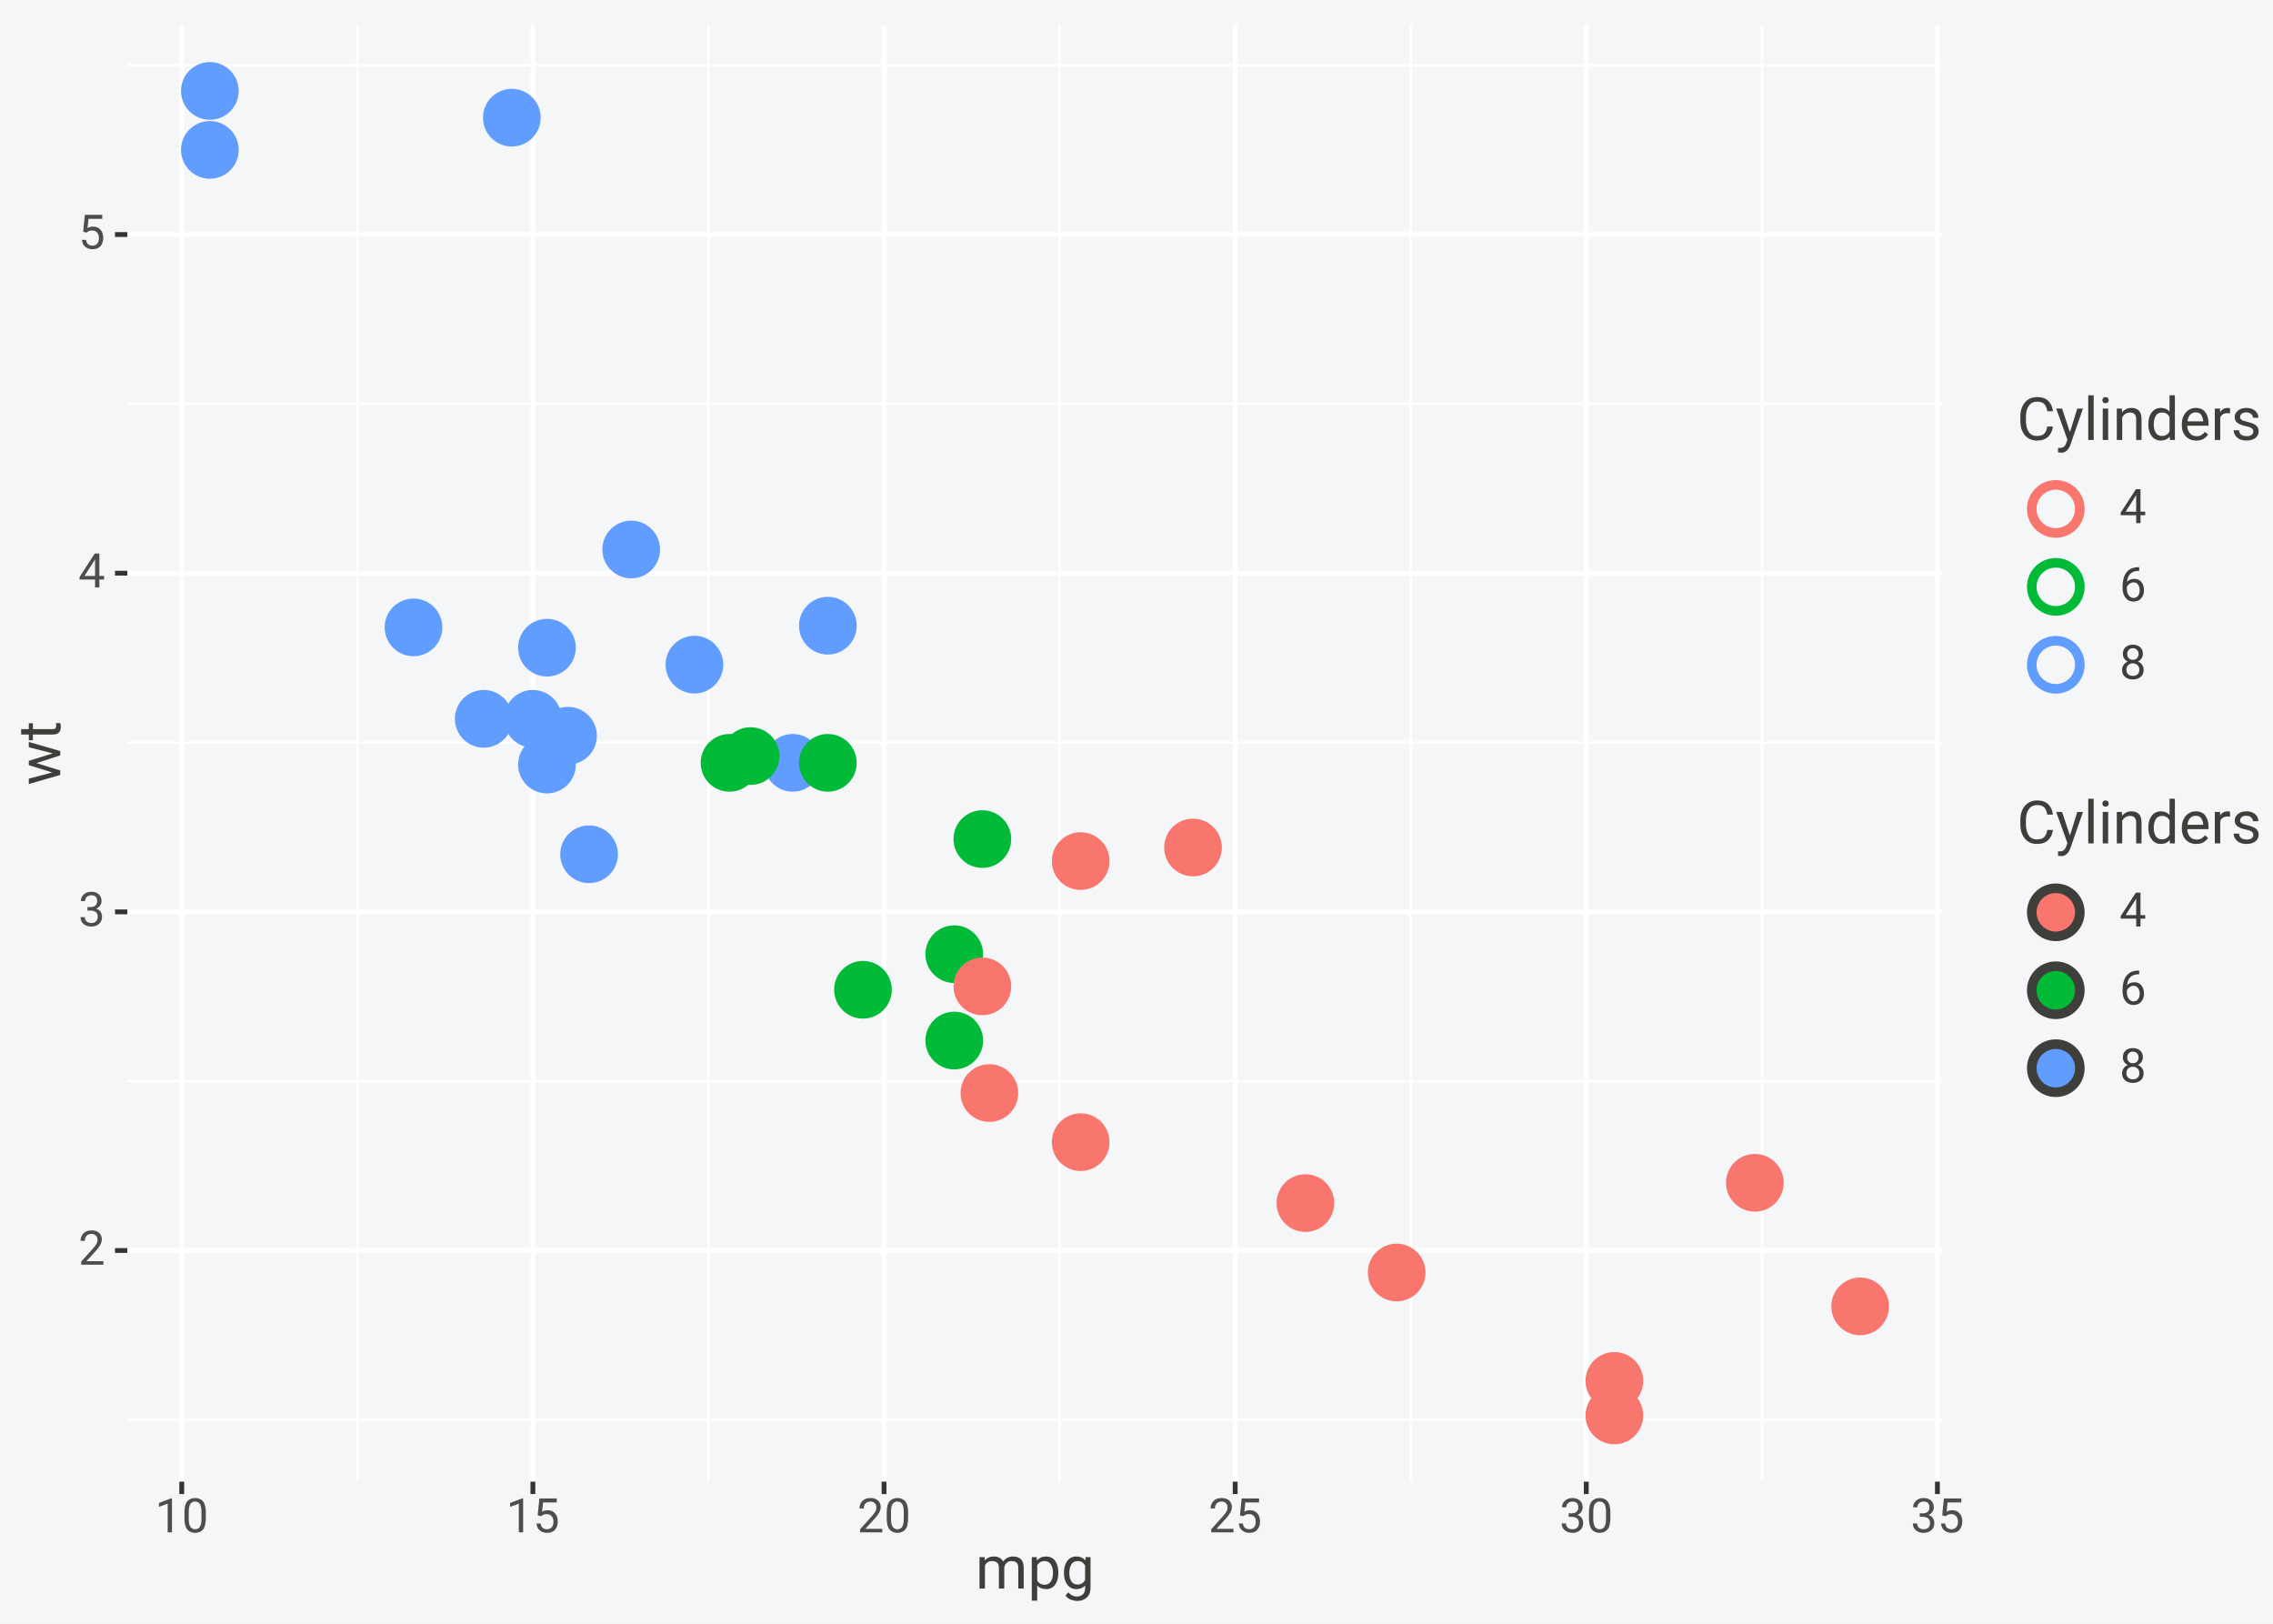
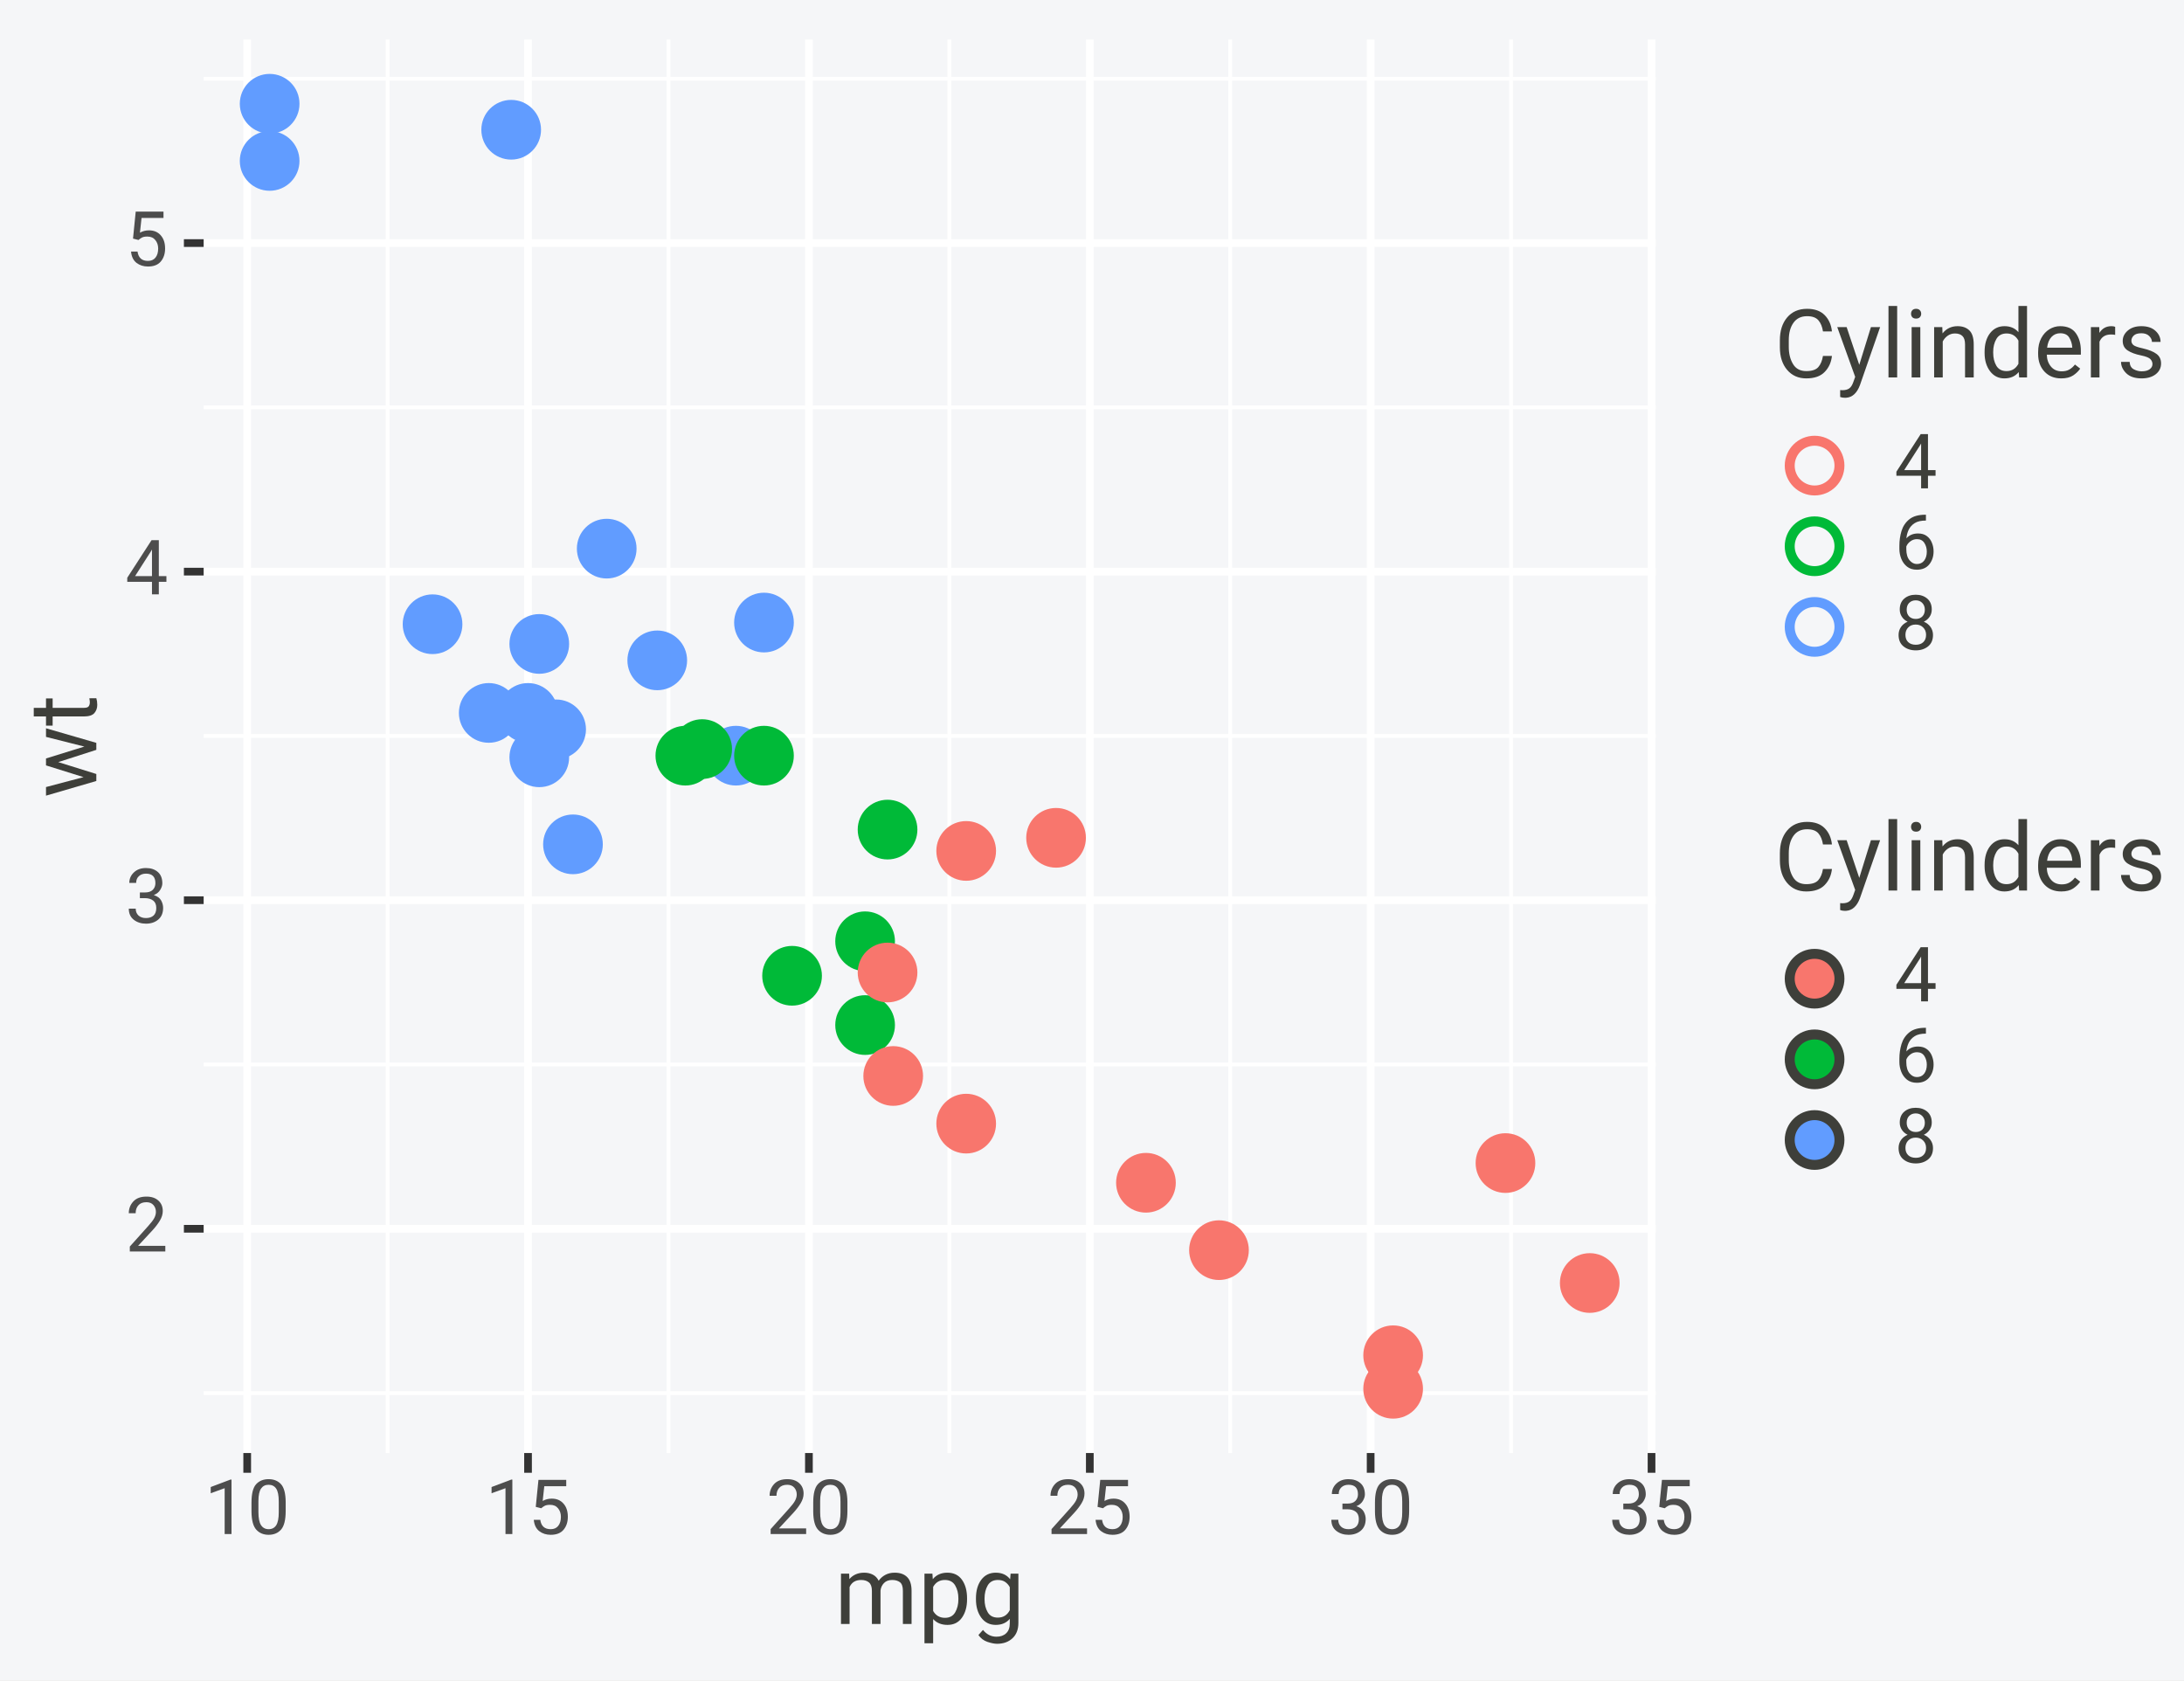
- <svg xmlns="http://www.w3.org/2000/svg" width="504.00pt" height="360.00pt" viewBox="0 0 504.00 360.00">
+ <svg xmlns="http://www.w3.org/2000/svg" width="468.00pt" height="360.00pt" viewBox="0 0 468.00 360.00">
  <g class="svglite">
    <defs>
      <style type="text/css">
    /* theme-aware-processed */
    .svglite line, .svglite polyline, .svglite polygon, .svglite path, .svglite circle {
      fill: none;
      stroke: #3E3F3A;
      stroke-linecap: round;
      stroke-linejoin: round;
      stroke-miterlimit: 10.00;
    }
    .svglite &gt; g &gt; rect {
      fill: none;
      stroke: #3E3F3A;
      stroke-linecap: round;
      stroke-linejoin: round;
      stroke-miterlimit: 10.00;
    }
    .svglite text {
      white-space: pre;
      fill: #3E3F3A;
    }
    .svglite g.glyphgroup path {
      fill: inherit;
      stroke: none;
    }
  </style>
    </defs>
    <rect width="100%" height="100%" style="stroke: none; fill: #F5F6F8;" />
    <defs>
-       <clipPath id="cpMC4wMHw1MDQuMDB8MC4wMHwzNjAuMDA=">
-         <rect x="0.00" y="0.00" width="504.00" height="360.00" />
+       <clipPath id="cpMC4wMHw0NjguMDB8MC4wMHwzNjAuMDA=">
+         <rect x="0.00" y="0.00" width="468.00" height="360.00" />
      </clipPath>
    </defs>
-     <g clip-path="url(#cpMC4wMHw1MDQuMDB8MC4wMHwzNjAuMDA=)">
-       <rect x="0.00" y="0.00" width="504.00" height="360.00" style="stroke-width: 1.07; stroke: none;" />
+     <g clip-path="url(#cpMC4wMHw0NjguMDB8MC4wMHwzNjAuMDA=)">
+       <rect x="0.00" y="0.00" width="468.00" height="360.00" style="stroke-width: 1.65; stroke: none;" />
    </g>
    <defs>
-       <clipPath id="cpMjguMjR8NDMwLjc2fDUuNDh8MzI4LjUw">
-         <rect x="28.24" y="5.48" width="402.52" height="323.02" />
+       <clipPath id="cpNDMuNjR8MzU0LjgwfDguNDd8MzExLjMz">
+         <rect x="43.64" y="8.47" width="311.16" height="302.86" />
      </clipPath>
    </defs>
-     <g clip-path="url(#cpMjguMjR8NDMwLjc2fDUuNDh8MzI4LjUw)">
-       <rect x="28.24" y="5.48" width="402.52" height="323.02" style="stroke-width: 1.07; stroke: none;" />
-       <polyline points="28.24,314.80 430.76,314.80 " style="stroke-width: 0.53; stroke: #FFFFFF; stroke-linecap: butt;" />
-       <polyline points="28.24,239.71 430.76,239.71 " style="stroke-width: 0.53; stroke: #FFFFFF; stroke-linecap: butt;" />
-       <polyline points="28.24,164.63 430.76,164.63 " style="stroke-width: 0.53; stroke: #FFFFFF; stroke-linecap: butt;" />
-       <polyline points="28.24,89.54 430.76,89.54 " style="stroke-width: 0.53; stroke: #FFFFFF; stroke-linecap: butt;" />
-       <polyline points="28.24,14.46 430.76,14.46 " style="stroke-width: 0.53; stroke: #FFFFFF; stroke-linecap: butt;" />
-       <polyline points="79.23,328.50 79.23,5.48 " style="stroke-width: 0.53; stroke: #FFFFFF; stroke-linecap: butt;" />
-       <polyline points="157.09,328.50 157.09,5.48 " style="stroke-width: 0.53; stroke: #FFFFFF; stroke-linecap: butt;" />
-       <polyline points="234.95,328.50 234.95,5.48 " style="stroke-width: 0.53; stroke: #FFFFFF; stroke-linecap: butt;" />
-       <polyline points="312.81,328.50 312.81,5.48 " style="stroke-width: 0.53; stroke: #FFFFFF; stroke-linecap: butt;" />
-       <polyline points="390.66,328.50 390.66,5.48 " style="stroke-width: 0.53; stroke: #FFFFFF; stroke-linecap: butt;" />
-       <polyline points="28.24,277.25 430.76,277.25 " style="stroke-width: 1.07; stroke: #FFFFFF; stroke-linecap: butt;" />
-       <polyline points="28.24,202.17 430.76,202.17 " style="stroke-width: 1.07; stroke: #FFFFFF; stroke-linecap: butt;" />
-       <polyline points="28.24,127.08 430.76,127.08 " style="stroke-width: 1.07; stroke: #FFFFFF; stroke-linecap: butt;" />
-       <polyline points="28.24,52.00 430.76,52.00 " style="stroke-width: 1.07; stroke: #FFFFFF; stroke-linecap: butt;" />
-       <polyline points="40.30,328.50 40.30,5.48 " style="stroke-width: 1.07; stroke: #FFFFFF; stroke-linecap: butt;" />
-       <polyline points="118.16,328.50 118.16,5.48 " style="stroke-width: 1.07; stroke: #FFFFFF; stroke-linecap: butt;" />
-       <polyline points="196.02,328.50 196.02,5.48 " style="stroke-width: 1.07; stroke: #FFFFFF; stroke-linecap: butt;" />
-       <polyline points="273.88,328.50 273.88,5.48 " style="stroke-width: 1.07; stroke: #FFFFFF; stroke-linecap: butt;" />
-       <polyline points="351.73,328.50 351.73,5.48 " style="stroke-width: 1.07; stroke: #FFFFFF; stroke-linecap: butt;" />
-       <polyline points="429.59,328.50 429.59,5.48 " style="stroke-width: 1.07; stroke: #FFFFFF; stroke-linecap: butt;" />
-       <circle cx="211.59" cy="230.70" r="5.33" style="stroke-width: 2.13; stroke: #00BA38; fill: #00BA38;" />
-       <circle cx="211.59" cy="211.55" r="5.33" style="stroke-width: 2.13; stroke: #00BA38; fill: #00BA38;" />
-       <circle cx="239.62" cy="253.23" r="5.33" style="stroke-width: 2.13; stroke: #F8766D; fill: #F8766D;" />
-       <circle cx="217.82" cy="186.03" r="5.33" style="stroke-width: 2.13; stroke: #00BA38; fill: #00BA38;" />
-       <circle cx="175.78" cy="169.13" r="5.33" style="stroke-width: 2.13; stroke: #619CFF; fill: #619CFF;" />
-       <circle cx="166.43" cy="167.63" r="5.33" style="stroke-width: 2.13; stroke: #00BA38; fill: #00BA38;" />
-       <circle cx="107.26" cy="159.37" r="5.33" style="stroke-width: 2.13; stroke: #619CFF; fill: #619CFF;" />
-       <circle cx="264.53" cy="187.90" r="5.33" style="stroke-width: 2.13; stroke: #F8766D; fill: #F8766D;" />
-       <circle cx="239.62" cy="190.91" r="5.33" style="stroke-width: 2.13; stroke: #F8766D; fill: #F8766D;" />
-       <circle cx="183.56" cy="169.13" r="5.33" style="stroke-width: 2.13; stroke: #00BA38; fill: #00BA38;" />
-       <circle cx="161.76" cy="169.13" r="5.33" style="stroke-width: 2.13; stroke: #00BA38; fill: #00BA38;" />
-       <circle cx="139.96" cy="121.83" r="5.33" style="stroke-width: 2.13; stroke: #619CFF; fill: #619CFF;" />
-       <circle cx="153.98" cy="147.36" r="5.33" style="stroke-width: 2.13; stroke: #619CFF; fill: #619CFF;" />
-       <circle cx="121.28" cy="143.60" r="5.33" style="stroke-width: 2.13; stroke: #619CFF; fill: #619CFF;" />
-       <circle cx="46.53" cy="33.23" r="5.33" style="stroke-width: 2.13; stroke: #619CFF; fill: #619CFF;" />
-       <circle cx="46.53" cy="20.16" r="5.33" style="stroke-width: 2.13; stroke: #619CFF; fill: #619CFF;" />
-       <circle cx="113.49" cy="26.09" r="5.33" style="stroke-width: 2.13; stroke: #619CFF; fill: #619CFF;" />
-       <circle cx="389.11" cy="262.24" r="5.33" style="stroke-width: 2.13; stroke: #F8766D; fill: #F8766D;" />
-       <circle cx="357.96" cy="306.16" r="5.33" style="stroke-width: 2.13; stroke: #F8766D; fill: #F8766D;" />
-       <circle cx="412.46" cy="289.64" r="5.33" style="stroke-width: 2.13; stroke: #F8766D; fill: #F8766D;" />
-       <circle cx="219.38" cy="242.34" r="5.33" style="stroke-width: 2.13; stroke: #F8766D; fill: #F8766D;" />
-       <circle cx="125.95" cy="163.12" r="5.33" style="stroke-width: 2.13; stroke: #619CFF; fill: #619CFF;" />
-       <circle cx="121.28" cy="169.51" r="5.33" style="stroke-width: 2.13; stroke: #619CFF; fill: #619CFF;" />
-       <circle cx="91.69" cy="139.10" r="5.33" style="stroke-width: 2.13; stroke: #619CFF; fill: #619CFF;" />
-       <circle cx="183.56" cy="138.72" r="5.33" style="stroke-width: 2.13; stroke: #619CFF; fill: #619CFF;" />
-       <circle cx="309.69" cy="282.13" r="5.33" style="stroke-width: 2.13; stroke: #F8766D; fill: #F8766D;" />
-       <circle cx="289.45" cy="266.74" r="5.33" style="stroke-width: 2.13; stroke: #F8766D; fill: #F8766D;" />
-       <circle cx="357.96" cy="313.82" r="5.33" style="stroke-width: 2.13; stroke: #F8766D; fill: #F8766D;" />
-       <circle cx="130.62" cy="189.40" r="5.33" style="stroke-width: 2.13; stroke: #619CFF; fill: #619CFF;" />
-       <circle cx="191.35" cy="219.44" r="5.33" style="stroke-width: 2.13; stroke: #00BA38; fill: #00BA38;" />
-       <circle cx="118.16" cy="159.37" r="5.33" style="stroke-width: 2.13; stroke: #619CFF; fill: #619CFF;" />
-       <circle cx="217.82" cy="218.69" r="5.33" style="stroke-width: 2.13; stroke: #F8766D; fill: #F8766D;" />
+     <g clip-path="url(#cpNDMuNjR8MzU0LjgwfDguNDd8MzExLjMz)">
+       <rect x="43.64" y="8.47" width="311.16" height="302.86" style="stroke-width: 1.65; stroke: none;" />
+       <polyline points="43.64,298.48 354.80,298.48 " style="stroke-width: 0.82; stroke: #FFFFFF; stroke-linecap: butt;" />
+       <polyline points="43.64,228.08 354.80,228.08 " style="stroke-width: 0.82; stroke: #FFFFFF; stroke-linecap: butt;" />
+       <polyline points="43.64,157.68 354.80,157.68 " style="stroke-width: 0.82; stroke: #FFFFFF; stroke-linecap: butt;" />
+       <polyline points="43.64,87.28 354.80,87.28 " style="stroke-width: 0.82; stroke: #FFFFFF; stroke-linecap: butt;" />
+       <polyline points="43.64,16.88 354.80,16.88 " style="stroke-width: 0.82; stroke: #FFFFFF; stroke-linecap: butt;" />
+       <polyline points="83.06,311.33 83.06,8.47 " style="stroke-width: 0.82; stroke: #FFFFFF; stroke-linecap: butt;" />
+       <polyline points="143.25,311.33 143.25,8.47 " style="stroke-width: 0.82; stroke: #FFFFFF; stroke-linecap: butt;" />
+       <polyline points="203.43,311.33 203.43,8.47 " style="stroke-width: 0.82; stroke: #FFFFFF; stroke-linecap: butt;" />
+       <polyline points="263.62,311.33 263.62,8.47 " style="stroke-width: 0.82; stroke: #FFFFFF; stroke-linecap: butt;" />
+       <polyline points="323.80,311.33 323.80,8.47 " style="stroke-width: 0.82; stroke: #FFFFFF; stroke-linecap: butt;" />
+       <polyline points="43.64,263.28 354.80,263.28 " style="stroke-width: 1.65; stroke: #FFFFFF; stroke-linecap: butt;" />
+       <polyline points="43.64,192.88 354.80,192.88 " style="stroke-width: 1.65; stroke: #FFFFFF; stroke-linecap: butt;" />
+       <polyline points="43.64,122.48 354.80,122.48 " style="stroke-width: 1.65; stroke: #FFFFFF; stroke-linecap: butt;" />
+       <polyline points="43.64,52.08 354.80,52.08 " style="stroke-width: 1.65; stroke: #FFFFFF; stroke-linecap: butt;" />
+       <polyline points="52.97,311.33 52.97,8.47 " style="stroke-width: 1.65; stroke: #FFFFFF; stroke-linecap: butt;" />
+       <polyline points="113.15,311.33 113.15,8.47 " style="stroke-width: 1.65; stroke: #FFFFFF; stroke-linecap: butt;" />
+       <polyline points="173.34,311.33 173.34,8.47 " style="stroke-width: 1.65; stroke: #FFFFFF; stroke-linecap: butt;" />
+       <polyline points="233.53,311.33 233.53,8.47 " style="stroke-width: 1.65; stroke: #FFFFFF; stroke-linecap: butt;" />
+       <polyline points="293.71,311.33 293.71,8.47 " style="stroke-width: 1.65; stroke: #FFFFFF; stroke-linecap: butt;" />
+       <polyline points="353.90,311.33 353.90,8.47 " style="stroke-width: 1.65; stroke: #FFFFFF; stroke-linecap: butt;" />
+       <circle cx="185.38" cy="219.63" r="5.33" style="stroke-width: 2.13; stroke: #00BA38; fill: #00BA38;" />
+       <circle cx="185.38" cy="201.68" r="5.33" style="stroke-width: 2.13; stroke: #00BA38; fill: #00BA38;" />
+       <circle cx="207.04" cy="240.75" r="5.33" style="stroke-width: 2.13; stroke: #F8766D; fill: #F8766D;" />
+       <circle cx="190.19" cy="177.75" r="5.33" style="stroke-width: 2.13; stroke: #00BA38; fill: #00BA38;" />
+       <circle cx="157.69" cy="161.91" r="5.33" style="stroke-width: 2.13; stroke: #619CFF; fill: #619CFF;" />
+       <circle cx="150.47" cy="160.50" r="5.33" style="stroke-width: 2.13; stroke: #00BA38; fill: #00BA38;" />
+       <circle cx="104.73" cy="152.75" r="5.33" style="stroke-width: 2.13; stroke: #619CFF; fill: #619CFF;" />
+       <circle cx="226.30" cy="179.51" r="5.33" style="stroke-width: 2.13; stroke: #F8766D; fill: #F8766D;" />
+       <circle cx="207.04" cy="182.32" r="5.33" style="stroke-width: 2.13; stroke: #F8766D; fill: #F8766D;" />
+       <circle cx="163.71" cy="161.91" r="5.33" style="stroke-width: 2.13; stroke: #00BA38; fill: #00BA38;" />
+       <circle cx="146.86" cy="161.91" r="5.33" style="stroke-width: 2.13; stroke: #00BA38; fill: #00BA38;" />
+       <circle cx="130.01" cy="117.55" r="5.33" style="stroke-width: 2.13; stroke: #619CFF; fill: #619CFF;" />
+       <circle cx="140.84" cy="141.49" r="5.33" style="stroke-width: 2.13; stroke: #619CFF; fill: #619CFF;" />
+       <circle cx="115.56" cy="137.97" r="5.33" style="stroke-width: 2.13; stroke: #619CFF; fill: #619CFF;" />
+       <circle cx="57.78" cy="34.48" r="5.33" style="stroke-width: 2.13; stroke: #619CFF; fill: #619CFF;" />
+       <circle cx="57.78" cy="22.23" r="5.33" style="stroke-width: 2.13; stroke: #619CFF; fill: #619CFF;" />
+       <circle cx="109.54" cy="27.80" r="5.33" style="stroke-width: 2.13; stroke: #619CFF; fill: #619CFF;" />
+       <circle cx="322.60" cy="249.20" r="5.33" style="stroke-width: 2.13; stroke: #F8766D; fill: #F8766D;" />
+       <circle cx="298.53" cy="290.38" r="5.33" style="stroke-width: 2.13; stroke: #F8766D; fill: #F8766D;" />
+       <circle cx="340.66" cy="274.90" r="5.33" style="stroke-width: 2.13; stroke: #F8766D; fill: #F8766D;" />
+       <circle cx="191.40" cy="230.54" r="5.33" style="stroke-width: 2.13; stroke: #F8766D; fill: #F8766D;" />
+       <circle cx="119.17" cy="156.27" r="5.33" style="stroke-width: 2.13; stroke: #619CFF; fill: #619CFF;" />
+       <circle cx="115.56" cy="162.26" r="5.33" style="stroke-width: 2.13; stroke: #619CFF; fill: #619CFF;" />
+       <circle cx="92.69" cy="133.75" r="5.33" style="stroke-width: 2.13; stroke: #619CFF; fill: #619CFF;" />
+       <circle cx="163.71" cy="133.39" r="5.33" style="stroke-width: 2.13; stroke: #619CFF; fill: #619CFF;" />
+       <circle cx="261.21" cy="267.86" r="5.33" style="stroke-width: 2.13; stroke: #F8766D; fill: #F8766D;" />
+       <circle cx="245.56" cy="253.42" r="5.33" style="stroke-width: 2.13; stroke: #F8766D; fill: #F8766D;" />
+       <circle cx="298.53" cy="297.56" r="5.33" style="stroke-width: 2.13; stroke: #F8766D; fill: #F8766D;" />
+       <circle cx="122.78" cy="180.91" r="5.33" style="stroke-width: 2.13; stroke: #619CFF; fill: #619CFF;" />
+       <circle cx="169.73" cy="209.07" r="5.33" style="stroke-width: 2.13; stroke: #00BA38; fill: #00BA38;" />
+       <circle cx="113.15" cy="152.75" r="5.33" style="stroke-width: 2.13; stroke: #619CFF; fill: #619CFF;" />
+       <circle cx="190.19" cy="208.37" r="5.33" style="stroke-width: 2.13; stroke: #F8766D; fill: #F8766D;" />
    </g>
-     <g clip-path="url(#cpMC4wMHw1MDQuMDB8MC4wMHwzNjAuMDA=)">
-       <text x="23.31" y="280.40" text-anchor="end" style="font-size: 0.88em;fill: #4D4D4D; font-family: &quot;Roboto&quot;, -apple-system, BlinkMacSystemFont, &quot;Segoe UI&quot;, system-ui, sans-serif;">2</text>
-       <text x="23.31" y="205.32" text-anchor="end" style="font-size: 0.88em;fill: #4D4D4D; font-family: &quot;Roboto&quot;, -apple-system, BlinkMacSystemFont, &quot;Segoe UI&quot;, system-ui, sans-serif;">3</text>
-       <text x="23.31" y="130.23" text-anchor="end" style="font-size: 0.88em;fill: #4D4D4D; font-family: &quot;Roboto&quot;, -apple-system, BlinkMacSystemFont, &quot;Segoe UI&quot;, system-ui, sans-serif;">4</text>
-       <text x="23.31" y="55.15" text-anchor="end" style="font-size: 0.88em;fill: #4D4D4D; font-family: &quot;Roboto&quot;, -apple-system, BlinkMacSystemFont, &quot;Segoe UI&quot;, system-ui, sans-serif;">5</text>
-       <polyline points="25.50,277.25 28.24,277.25 " style="stroke-width: 1.07; stroke: #333333; stroke-linecap: butt;" />
-       <polyline points="25.50,202.17 28.24,202.17 " style="stroke-width: 1.07; stroke: #333333; stroke-linecap: butt;" />
-       <polyline points="25.50,127.08 28.24,127.08 " style="stroke-width: 1.07; stroke: #333333; stroke-linecap: butt;" />
-       <polyline points="25.50,52.00 28.24,52.00 " style="stroke-width: 1.07; stroke: #333333; stroke-linecap: butt;" />
-       <polyline points="40.30,331.24 40.30,328.50 " style="stroke-width: 1.07; stroke: #333333; stroke-linecap: butt;" />
-       <polyline points="118.16,331.24 118.16,328.50 " style="stroke-width: 1.07; stroke: #333333; stroke-linecap: butt;" />
-       <polyline points="196.02,331.24 196.02,328.50 " style="stroke-width: 1.07; stroke: #333333; stroke-linecap: butt;" />
-       <polyline points="273.88,331.24 273.88,328.50 " style="stroke-width: 1.07; stroke: #333333; stroke-linecap: butt;" />
-       <polyline points="351.73,331.24 351.73,328.50 " style="stroke-width: 1.07; stroke: #333333; stroke-linecap: butt;" />
-       <polyline points="429.59,331.24 429.59,328.50 " style="stroke-width: 1.07; stroke: #333333; stroke-linecap: butt;" />
-       <text x="40.30" y="339.74" text-anchor="middle" style="font-size: 0.88em;fill: #4D4D4D; font-family: &quot;Roboto&quot;, -apple-system, BlinkMacSystemFont, &quot;Segoe UI&quot;, system-ui, sans-serif;">10</text>
-       <text x="118.16" y="339.74" text-anchor="middle" style="font-size: 0.88em;fill: #4D4D4D; font-family: &quot;Roboto&quot;, -apple-system, BlinkMacSystemFont, &quot;Segoe UI&quot;, system-ui, sans-serif;">15</text>
-       <text x="196.02" y="339.74" text-anchor="middle" style="font-size: 0.88em;fill: #4D4D4D; font-family: &quot;Roboto&quot;, -apple-system, BlinkMacSystemFont, &quot;Segoe UI&quot;, system-ui, sans-serif;">20</text>
-       <text x="273.88" y="339.74" text-anchor="middle" style="font-size: 0.88em;fill: #4D4D4D; font-family: &quot;Roboto&quot;, -apple-system, BlinkMacSystemFont, &quot;Segoe UI&quot;, system-ui, sans-serif;">25</text>
-       <text x="351.73" y="339.74" text-anchor="middle" style="font-size: 0.88em;fill: #4D4D4D; font-family: &quot;Roboto&quot;, -apple-system, BlinkMacSystemFont, &quot;Segoe UI&quot;, system-ui, sans-serif;">30</text>
-       <text x="429.59" y="339.74" text-anchor="middle" style="font-size: 0.88em;fill: #4D4D4D; font-family: &quot;Roboto&quot;, -apple-system, BlinkMacSystemFont, &quot;Segoe UI&quot;, system-ui, sans-serif;">35</text>
-       <text x="229.50" y="352.20" text-anchor="middle" style="font-size: 1.1em; font-family: &quot;Roboto&quot;, -apple-system, BlinkMacSystemFont, &quot;Segoe UI&quot;, system-ui, sans-serif;">mpg</text>
-       <text transform="translate(13.36,166.99) rotate(-90)" text-anchor="middle" style="font-size: 1.1em; font-family: &quot;Roboto&quot;, -apple-system, BlinkMacSystemFont, &quot;Segoe UI&quot;, system-ui, sans-serif;">wt</text>
-       <rect x="441.72" y="83.04" width="56.80" height="167.91" style="stroke-width: 0.75; stroke: none;" />
-       <rect x="441.72" y="83.04" width="56.80" height="78.47" style="stroke-width: 1.07; stroke: none;" />
-       <text x="447.20" y="97.55" style="font-size: 1.1em; font-family: &quot;Roboto&quot;, -apple-system, BlinkMacSystemFont, &quot;Segoe UI&quot;, system-ui, sans-serif;">Cylinders</text>
-       <rect x="447.20" y="104.19" width="17.28" height="17.28" style="stroke-width: 1.07; stroke: none;" />
-       <circle cx="455.84" cy="112.83" r="5.33" style="stroke-width: 2.13; stroke: #F8766D;" />
-       <rect x="447.20" y="121.47" width="17.28" height="17.28" style="stroke-width: 1.07; stroke: none;" />
-       <circle cx="455.84" cy="130.11" r="5.33" style="stroke-width: 2.13; stroke: #00BA38;" />
-       <rect x="447.20" y="138.75" width="17.28" height="17.28" style="stroke-width: 1.07; stroke: none;" />
-       <circle cx="455.84" cy="147.39" r="5.33" style="stroke-width: 2.13; stroke: #619CFF;" />
-       <text x="469.96" y="115.98" style="font-size: 0.88em; font-family: &quot;Roboto&quot;, -apple-system, BlinkMacSystemFont, &quot;Segoe UI&quot;, system-ui, sans-serif;">4</text>
-       <text x="469.96" y="133.26" style="font-size: 0.88em; font-family: &quot;Roboto&quot;, -apple-system, BlinkMacSystemFont, &quot;Segoe UI&quot;, system-ui, sans-serif;">6</text>
-       <text x="469.96" y="150.54" style="font-size: 0.88em; font-family: &quot;Roboto&quot;, -apple-system, BlinkMacSystemFont, &quot;Segoe UI&quot;, system-ui, sans-serif;">8</text>
-       <rect x="441.72" y="172.47" width="56.80" height="78.47" style="stroke-width: 1.07; stroke: none;" />
-       <text x="447.20" y="186.99" style="font-size: 1.1em; font-family: &quot;Roboto&quot;, -apple-system, BlinkMacSystemFont, &quot;Segoe UI&quot;, system-ui, sans-serif;">Cylinders</text>
-       <rect x="447.20" y="193.63" width="17.28" height="17.28" style="stroke-width: 1.07; stroke: none;" />
-       <circle cx="455.84" cy="202.27" r="5.33" style="stroke-width: 2.13; fill: #F8766D;" />
-       <rect x="447.20" y="210.91" width="17.28" height="17.28" style="stroke-width: 1.07; stroke: none;" />
-       <circle cx="455.84" cy="219.55" r="5.33" style="stroke-width: 2.13; fill: #00BA38;" />
-       <rect x="447.20" y="228.19" width="17.28" height="17.28" style="stroke-width: 1.07; stroke: none;" />
-       <circle cx="455.84" cy="236.83" r="5.33" style="stroke-width: 2.13; fill: #619CFF;" />
-       <text x="469.96" y="205.42" style="font-size: 0.88em; font-family: &quot;Roboto&quot;, -apple-system, BlinkMacSystemFont, &quot;Segoe UI&quot;, system-ui, sans-serif;">4</text>
-       <text x="469.96" y="222.70" style="font-size: 0.88em; font-family: &quot;Roboto&quot;, -apple-system, BlinkMacSystemFont, &quot;Segoe UI&quot;, system-ui, sans-serif;">6</text>
-       <text x="469.96" y="239.98" style="font-size: 0.88em; font-family: &quot;Roboto&quot;, -apple-system, BlinkMacSystemFont, &quot;Segoe UI&quot;, system-ui, sans-serif;">8</text>
+     <g clip-path="url(#cpMC4wMHw0NjguMDB8MC4wMHwzNjAuMDA=)">
+       <text x="36.02" y="268.15" text-anchor="end" style="font-size: 1.36em;fill: #4D4D4D; font-family: &quot;Roboto&quot;, -apple-system, BlinkMacSystemFont, &quot;Segoe UI&quot;, system-ui, sans-serif;">2</text>
+       <text x="36.02" y="197.75" text-anchor="end" style="font-size: 1.36em;fill: #4D4D4D; font-family: &quot;Roboto&quot;, -apple-system, BlinkMacSystemFont, &quot;Segoe UI&quot;, system-ui, sans-serif;">3</text>
+       <text x="36.02" y="127.35" text-anchor="end" style="font-size: 1.36em;fill: #4D4D4D; font-family: &quot;Roboto&quot;, -apple-system, BlinkMacSystemFont, &quot;Segoe UI&quot;, system-ui, sans-serif;">4</text>
+       <text x="36.02" y="56.95" text-anchor="end" style="font-size: 1.36em;fill: #4D4D4D; font-family: &quot;Roboto&quot;, -apple-system, BlinkMacSystemFont, &quot;Segoe UI&quot;, system-ui, sans-serif;">5</text>
+       <polyline points="39.41,263.28 43.64,263.28 " style="stroke-width: 1.65; stroke: #333333; stroke-linecap: butt;" />
+       <polyline points="39.41,192.88 43.64,192.88 " style="stroke-width: 1.65; stroke: #333333; stroke-linecap: butt;" />
+       <polyline points="39.41,122.48 43.64,122.48 " style="stroke-width: 1.65; stroke: #333333; stroke-linecap: butt;" />
+       <polyline points="39.41,52.08 43.64,52.08 " style="stroke-width: 1.65; stroke: #333333; stroke-linecap: butt;" />
+       <polyline points="52.97,315.56 52.97,311.33 " style="stroke-width: 1.65; stroke: #333333; stroke-linecap: butt;" />
+       <polyline points="113.15,315.56 113.15,311.33 " style="stroke-width: 1.65; stroke: #333333; stroke-linecap: butt;" />
+       <polyline points="173.34,315.56 173.34,311.33 " style="stroke-width: 1.65; stroke: #333333; stroke-linecap: butt;" />
+       <polyline points="233.53,315.56 233.53,311.33 " style="stroke-width: 1.65; stroke: #333333; stroke-linecap: butt;" />
+       <polyline points="293.71,315.56 293.71,311.33 " style="stroke-width: 1.65; stroke: #333333; stroke-linecap: butt;" />
+       <polyline points="353.90,315.56 353.90,311.33 " style="stroke-width: 1.65; stroke: #333333; stroke-linecap: butt;" />
+       <text x="52.97" y="328.69" text-anchor="middle" style="font-size: 1.36em;fill: #4D4D4D; font-family: &quot;Roboto&quot;, -apple-system, BlinkMacSystemFont, &quot;Segoe UI&quot;, system-ui, sans-serif;">10</text>
+       <text x="113.15" y="328.69" text-anchor="middle" style="font-size: 1.36em;fill: #4D4D4D; font-family: &quot;Roboto&quot;, -apple-system, BlinkMacSystemFont, &quot;Segoe UI&quot;, system-ui, sans-serif;">15</text>
+       <text x="173.34" y="328.69" text-anchor="middle" style="font-size: 1.36em;fill: #4D4D4D; font-family: &quot;Roboto&quot;, -apple-system, BlinkMacSystemFont, &quot;Segoe UI&quot;, system-ui, sans-serif;">20</text>
+       <text x="233.53" y="328.69" text-anchor="middle" style="font-size: 1.36em;fill: #4D4D4D; font-family: &quot;Roboto&quot;, -apple-system, BlinkMacSystemFont, &quot;Segoe UI&quot;, system-ui, sans-serif;">25</text>
+       <text x="293.71" y="328.69" text-anchor="middle" style="font-size: 1.36em;fill: #4D4D4D; font-family: &quot;Roboto&quot;, -apple-system, BlinkMacSystemFont, &quot;Segoe UI&quot;, system-ui, sans-serif;">30</text>
+       <text x="353.90" y="328.69" text-anchor="middle" style="font-size: 1.36em;fill: #4D4D4D; font-family: &quot;Roboto&quot;, -apple-system, BlinkMacSystemFont, &quot;Segoe UI&quot;, system-ui, sans-serif;">35</text>
+       <text x="199.22" y="347.95" text-anchor="middle" style="font-size: 1.7em; font-family: &quot;Roboto&quot;, -apple-system, BlinkMacSystemFont, &quot;Segoe UI&quot;, system-ui, sans-serif;">mpg</text>
+       <text transform="translate(20.64,159.90) rotate(-90)" text-anchor="middle" style="font-size: 1.7em; font-family: &quot;Roboto&quot;, -apple-system, BlinkMacSystemFont, &quot;Segoe UI&quot;, system-ui, sans-serif;">wt</text>
+       <rect x="371.74" y="58.43" width="87.80" height="202.93" style="stroke-width: 0.75; stroke: none;" />
+       <rect x="371.74" y="58.43" width="87.80" height="93.00" style="stroke-width: 1.65; stroke: none;" />
+       <text x="380.20" y="80.87" style="font-size: 1.7em; font-family: &quot;Roboto&quot;, -apple-system, BlinkMacSystemFont, &quot;Segoe UI&quot;, system-ui, sans-serif;">Cylinders</text>
+       <rect x="380.20" y="91.12" width="17.28" height="17.28" style="stroke-width: 1.65; stroke: none;" />
+       <circle cx="388.84" cy="99.76" r="5.33" style="stroke-width: 2.13; stroke: #F8766D;" />
+       <rect x="380.20" y="108.40" width="17.28" height="17.28" style="stroke-width: 1.65; stroke: none;" />
+       <circle cx="388.84" cy="117.04" r="5.33" style="stroke-width: 2.13; stroke: #00BA38;" />
+       <rect x="380.20" y="125.68" width="17.28" height="17.28" style="stroke-width: 1.65; stroke: none;" />
+       <circle cx="388.84" cy="134.32" r="5.33" style="stroke-width: 2.13; stroke: #619CFF;" />
+       <text x="405.95" y="104.63" style="font-size: 1.36em; font-family: &quot;Roboto&quot;, -apple-system, BlinkMacSystemFont, &quot;Segoe UI&quot;, system-ui, sans-serif;">4</text>
+       <text x="405.95" y="121.91" style="font-size: 1.36em; font-family: &quot;Roboto&quot;, -apple-system, BlinkMacSystemFont, &quot;Segoe UI&quot;, system-ui, sans-serif;">6</text>
+       <text x="405.95" y="139.19" style="font-size: 1.36em; font-family: &quot;Roboto&quot;, -apple-system, BlinkMacSystemFont, &quot;Segoe UI&quot;, system-ui, sans-serif;">8</text>
+       <rect x="371.74" y="168.37" width="87.80" height="93.00" style="stroke-width: 1.65; stroke: none;" />
+       <text x="380.20" y="190.80" style="font-size: 1.7em; font-family: &quot;Roboto&quot;, -apple-system, BlinkMacSystemFont, &quot;Segoe UI&quot;, system-ui, sans-serif;">Cylinders</text>
+       <rect x="380.20" y="201.06" width="17.28" height="17.28" style="stroke-width: 1.65; stroke: none;" />
+       <circle cx="388.84" cy="209.70" r="5.33" style="stroke-width: 2.13; fill: #F8766D;" />
+       <rect x="380.20" y="218.34" width="17.28" height="17.28" style="stroke-width: 1.65; stroke: none;" />
+       <circle cx="388.84" cy="226.98" r="5.33" style="stroke-width: 2.13; fill: #00BA38;" />
+       <rect x="380.20" y="235.62" width="17.28" height="17.28" style="stroke-width: 1.65; stroke: none;" />
+       <circle cx="388.84" cy="244.26" r="5.33" style="stroke-width: 2.13; fill: #619CFF;" />
+       <text x="405.95" y="214.56" style="font-size: 1.36em; font-family: &quot;Roboto&quot;, -apple-system, BlinkMacSystemFont, &quot;Segoe UI&quot;, system-ui, sans-serif;">4</text>
+       <text x="405.95" y="231.84" style="font-size: 1.36em; font-family: &quot;Roboto&quot;, -apple-system, BlinkMacSystemFont, &quot;Segoe UI&quot;, system-ui, sans-serif;">6</text>
+       <text x="405.95" y="249.12" style="font-size: 1.36em; font-family: &quot;Roboto&quot;, -apple-system, BlinkMacSystemFont, &quot;Segoe UI&quot;, system-ui, sans-serif;">8</text>
    </g>
  </g>
</svg>
